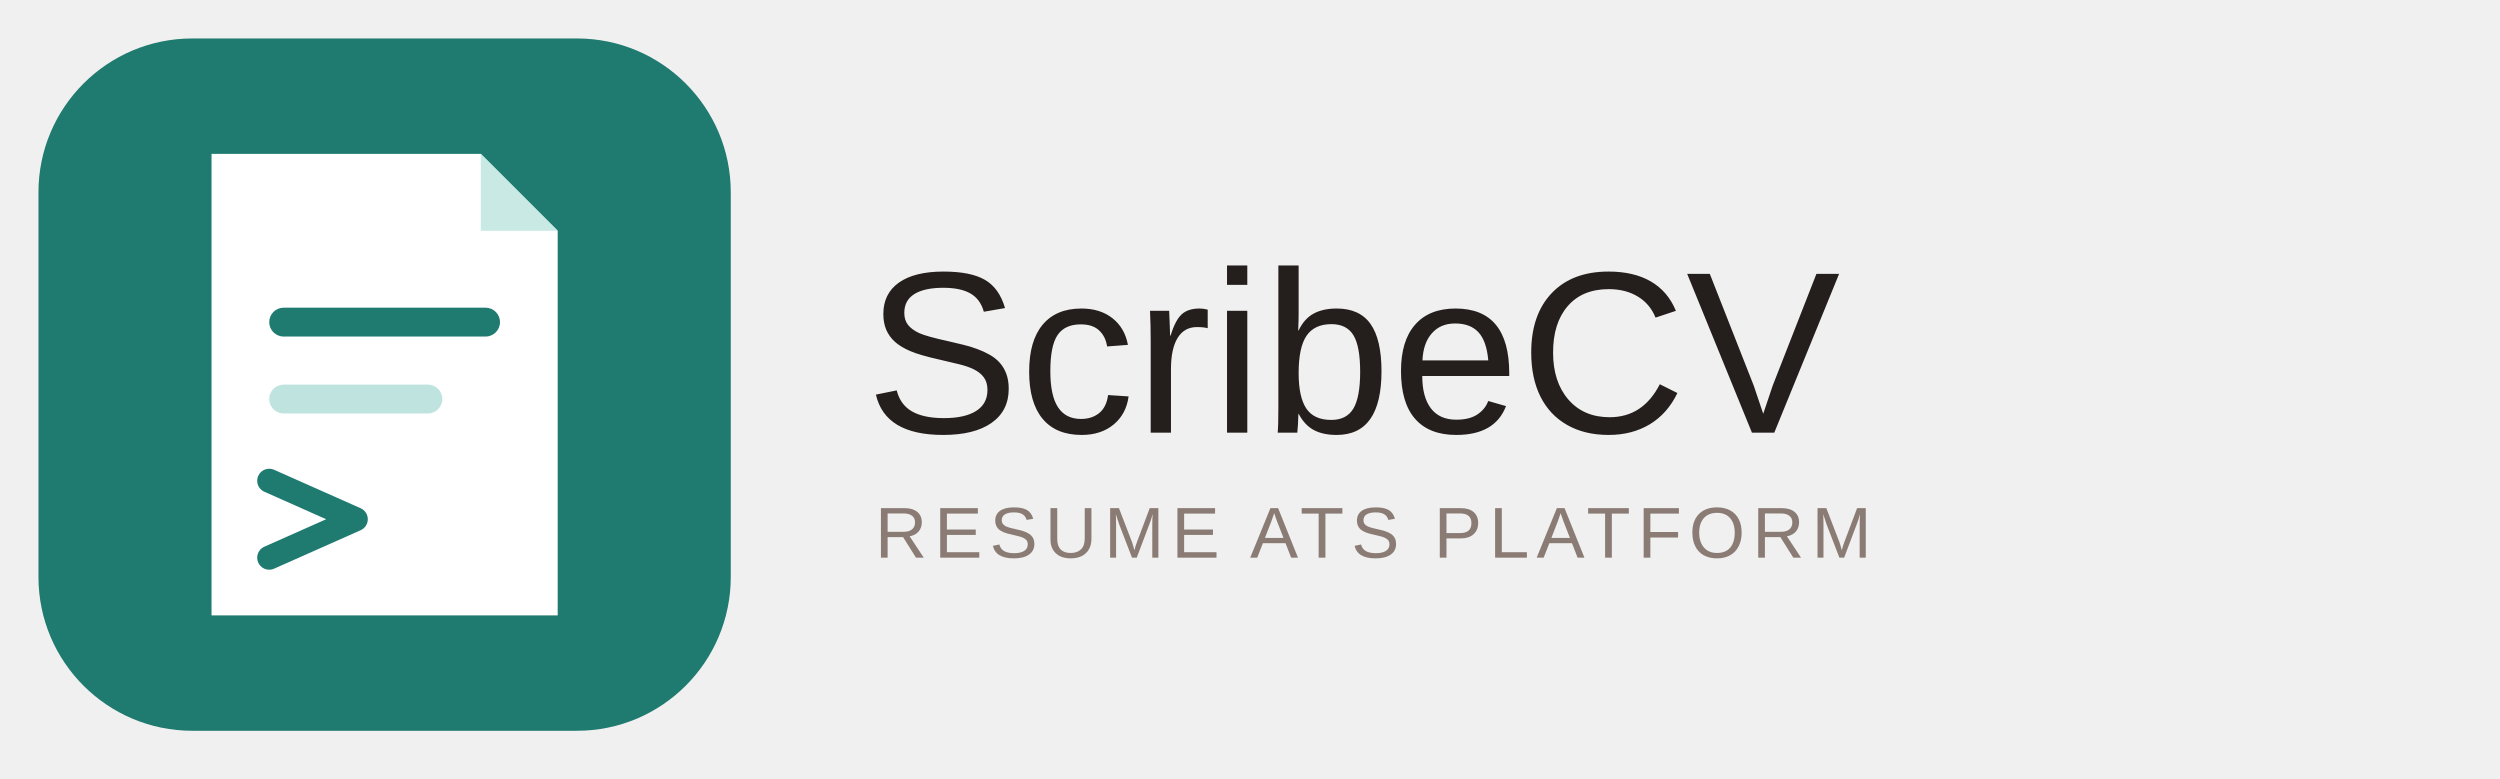
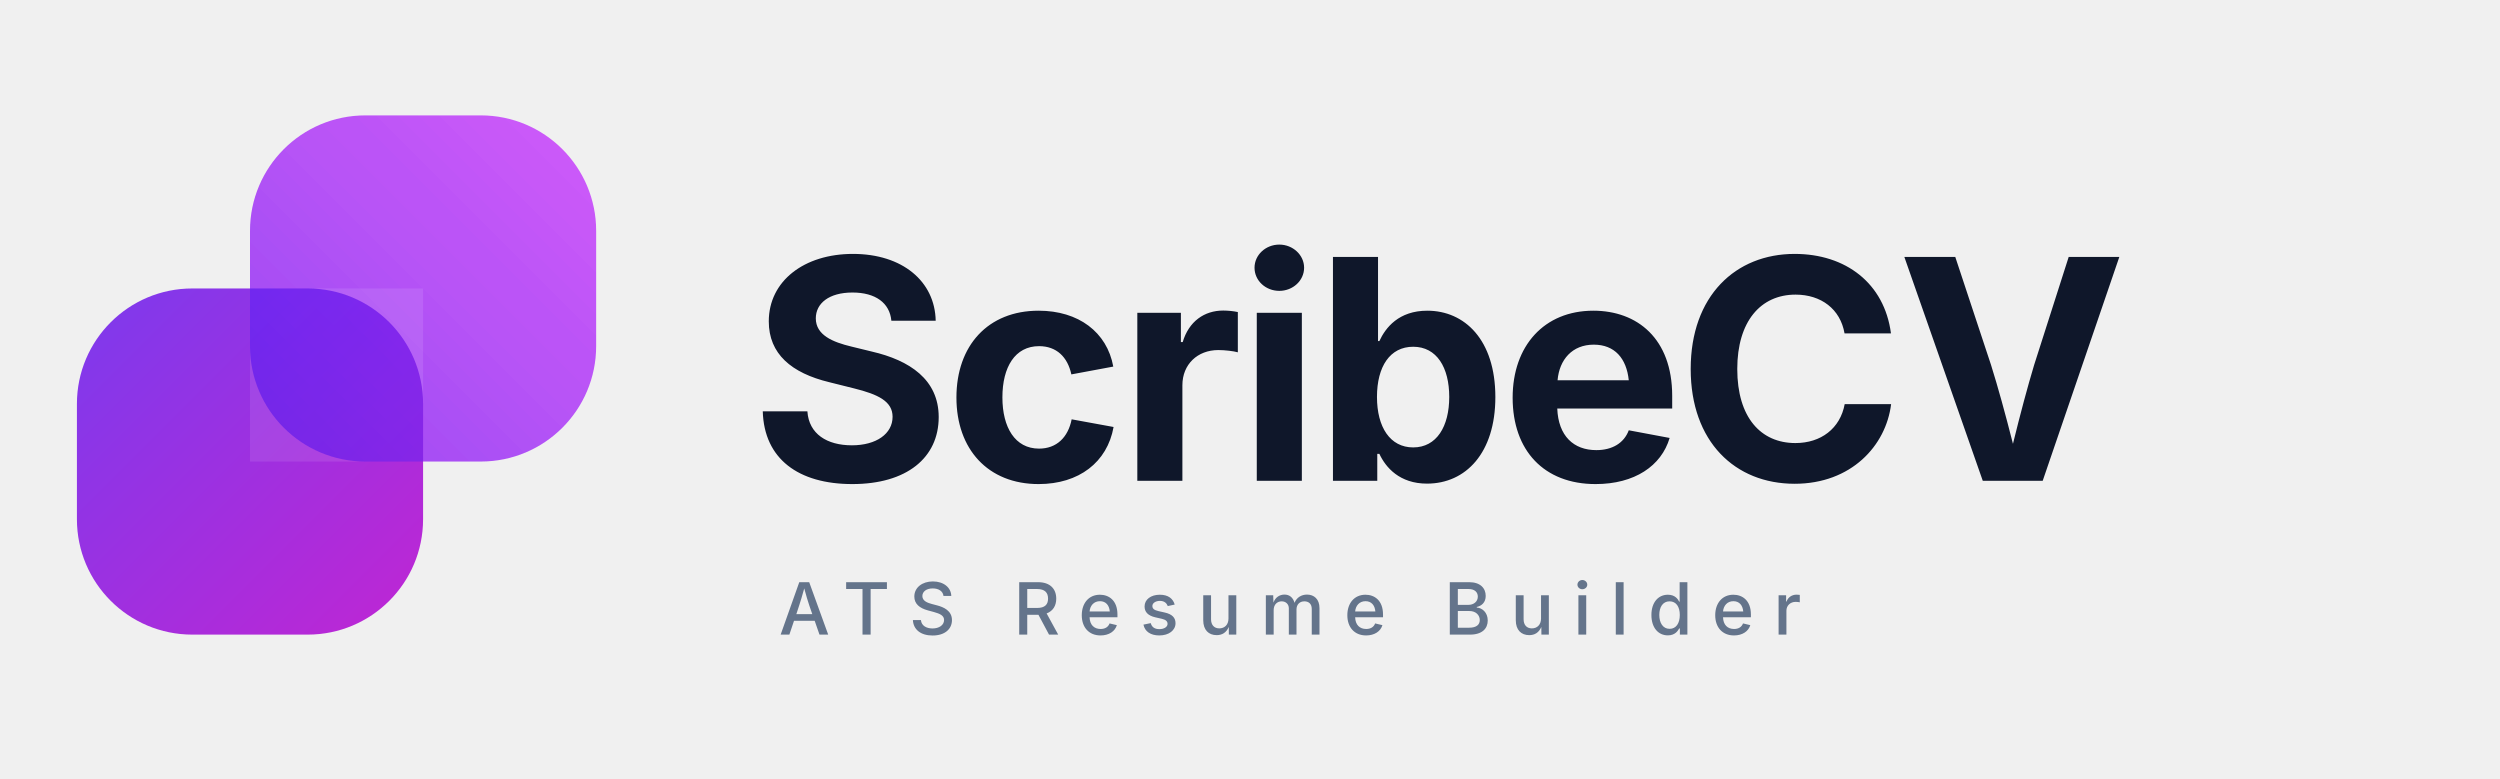
- <svg xmlns="http://www.w3.org/2000/svg" width="100%" viewBox="0 0 520 162" role="img" style="">
-   <rect x="8" y="8" width="144" height="144" rx="32" fill="#1f7a70" style="fill:rgb(31, 122, 112);stroke:none;color:rgb(11, 11, 11);stroke-width:1px;stroke-linecap:butt;stroke-linejoin:miter;opacity:1;font-family:&quot;Anthropic Sans&quot;, -apple-system, &quot;system-ui&quot;, &quot;Segoe UI&quot;, sans-serif;font-size:16px;font-weight:400;text-anchor:start;dominant-baseline:auto" />
-   <path d="M44,32 L100,32 L116,48 L116,128 L44,128 Z" fill="#ffffff" style="fill:rgb(255, 255, 255);stroke:none;color:rgb(11, 11, 11);stroke-width:1px;stroke-linecap:butt;stroke-linejoin:miter;opacity:1;font-family:&quot;Anthropic Sans&quot;, -apple-system, &quot;system-ui&quot;, &quot;Segoe UI&quot;, sans-serif;font-size:16px;font-weight:400;text-anchor:start;dominant-baseline:auto" />
-   <path d="M100,32 L116,48 L100,48 Z" fill="#c9e9e4" style="fill:rgb(201, 233, 228);stroke:none;color:rgb(11, 11, 11);stroke-width:1px;stroke-linecap:butt;stroke-linejoin:miter;opacity:1;font-family:&quot;Anthropic Sans&quot;, -apple-system, &quot;system-ui&quot;, &quot;Segoe UI&quot;, sans-serif;font-size:16px;font-weight:400;text-anchor:start;dominant-baseline:auto" />
-   <rect x="56" y="64" width="48" height="6" rx="3" fill="#1f7a70" style="fill:rgb(31, 122, 112);stroke:none;color:rgb(11, 11, 11);stroke-width:1px;stroke-linecap:butt;stroke-linejoin:miter;opacity:1;font-family:&quot;Anthropic Sans&quot;, -apple-system, &quot;system-ui&quot;, &quot;Segoe UI&quot;, sans-serif;font-size:16px;font-weight:400;text-anchor:start;dominant-baseline:auto" />
-   <rect x="56" y="80" width="36" height="6" rx="3" fill="#bfe3de" style="fill:rgb(191, 227, 222);stroke:none;color:rgb(11, 11, 11);stroke-width:1px;stroke-linecap:butt;stroke-linejoin:miter;opacity:1;font-family:&quot;Anthropic Sans&quot;, -apple-system, &quot;system-ui&quot;, &quot;Segoe UI&quot;, sans-serif;font-size:16px;font-weight:400;text-anchor:start;dominant-baseline:auto" />
-   <path d="M56,100 L74,108 L56,116" fill="none" stroke="#1f7a70" stroke-width="5" stroke-linecap="round" stroke-linejoin="round" style="fill:none;stroke:rgb(31, 122, 112);color:rgb(11, 11, 11);stroke-width:5px;stroke-linecap:round;stroke-linejoin:round;opacity:1;font-family:&quot;Anthropic Sans&quot;, -apple-system, &quot;system-ui&quot;, &quot;Segoe UI&quot;, sans-serif;font-size:16px;font-weight:400;text-anchor:start;dominant-baseline:auto" />
-   <text x="180" y="90" font-family="Arial, sans-serif" font-size="48" font-weight="500" fill="#241f1c" style="fill:rgb(36, 31, 28);stroke:none;color:rgb(11, 11, 11);stroke-width:1px;stroke-linecap:butt;stroke-linejoin:miter;opacity:1;font-family:Arial, sans-serif;font-size:48px;font-weight:500;text-anchor:start;dominant-baseline:auto">ScribeCV</text>
-   <text x="182" y="116" font-family="Arial, sans-serif" font-size="15" fill="#8a7c74" letter-spacing="1.5" style="fill:rgb(138, 124, 116);stroke:none;color:rgb(11, 11, 11);stroke-width:1px;stroke-linecap:butt;stroke-linejoin:miter;opacity:1;font-family:Arial, sans-serif;font-size:15px;font-weight:400;text-anchor:start;dominant-baseline:auto">RESUME ATS PLATFORM</text>
+ <svg xmlns="http://www.w3.org/2000/svg" width="100%" viewBox="0 0 520 162" role="img">
+   <defs>
+     <linearGradient id="grad-main" x1="0%" y1="0%" x2="100%" y2="100%">
+       <stop offset="0%" stop-color="#7c3aed" />
+       <stop offset="100%" stop-color="#c026d3" />
+     </linearGradient>
+     <linearGradient id="grad-sub" x1="0%" y1="100%" x2="100%" y2="0%">
+       <stop offset="0%" stop-color="#4c1d95" />
+       <stop offset="100%" stop-color="#6d28d9" />
+     </linearGradient>
+   </defs>
+   <g transform="translate(16, 24)">
+     <rect x="0" y="36" width="72" height="72" rx="24" fill="url(#grad-main)" />
+     <rect x="36" y="0" width="72" height="72" rx="24" fill="url(#grad-sub)" opacity="0.9" style="mix-blend-mode: hard-light;" />
+     <path d="M 36 36 L 72 36 L 72 72 L 36 72 Z" fill="#ffffff" opacity="0.1" />
+   </g>
+   <text x="156" y="100" font-family="'Outfit', -apple-system, BlinkMacSystemFont, sans-serif" font-size="64" font-weight="700" letter-spacing="-1.5" fill="#0f172a" class="brand-text">ScribeCV</text>
+   <text x="162" y="132" font-family="'Inter', -apple-system, BlinkMacSystemFont, sans-serif" font-size="15" font-weight="500" letter-spacing="4" fill="#64748b" text-transform="uppercase">ATS Resume Builder</text>
+   <style>
+     @media (prefers-color-scheme: dark) {
+       .brand-text { fill: #f8fafc; }
+     }
+   </style>
</svg>
